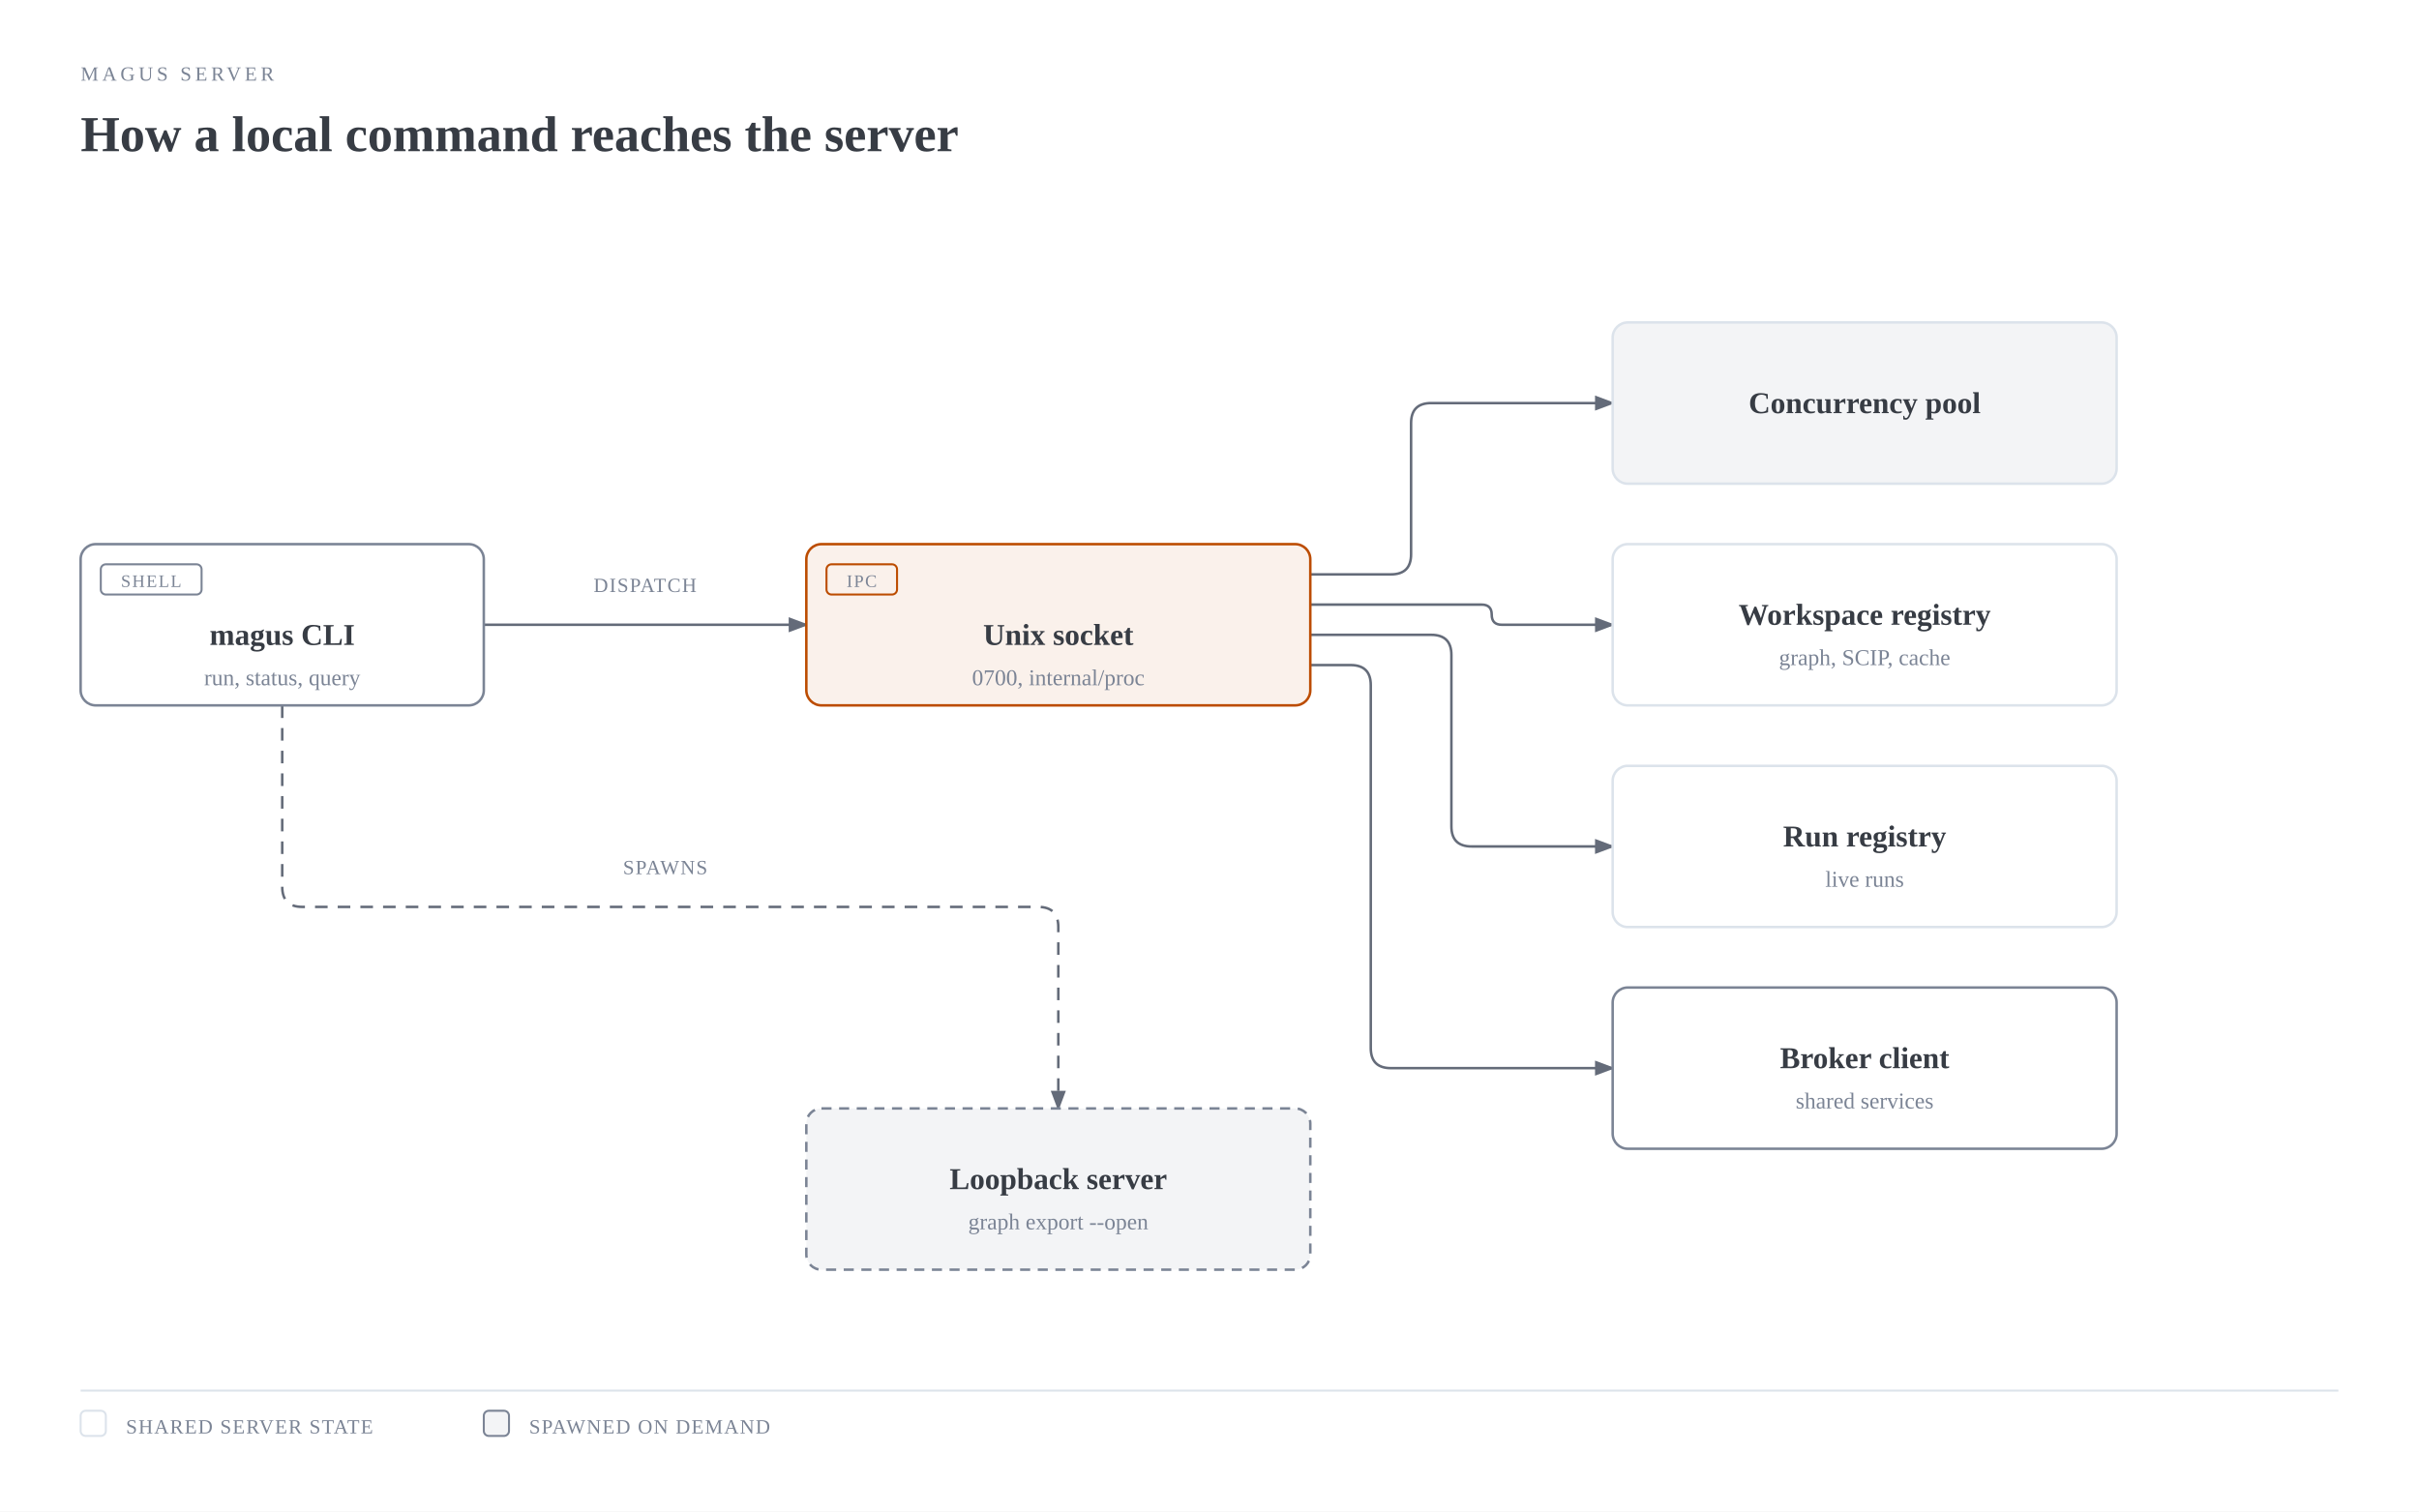
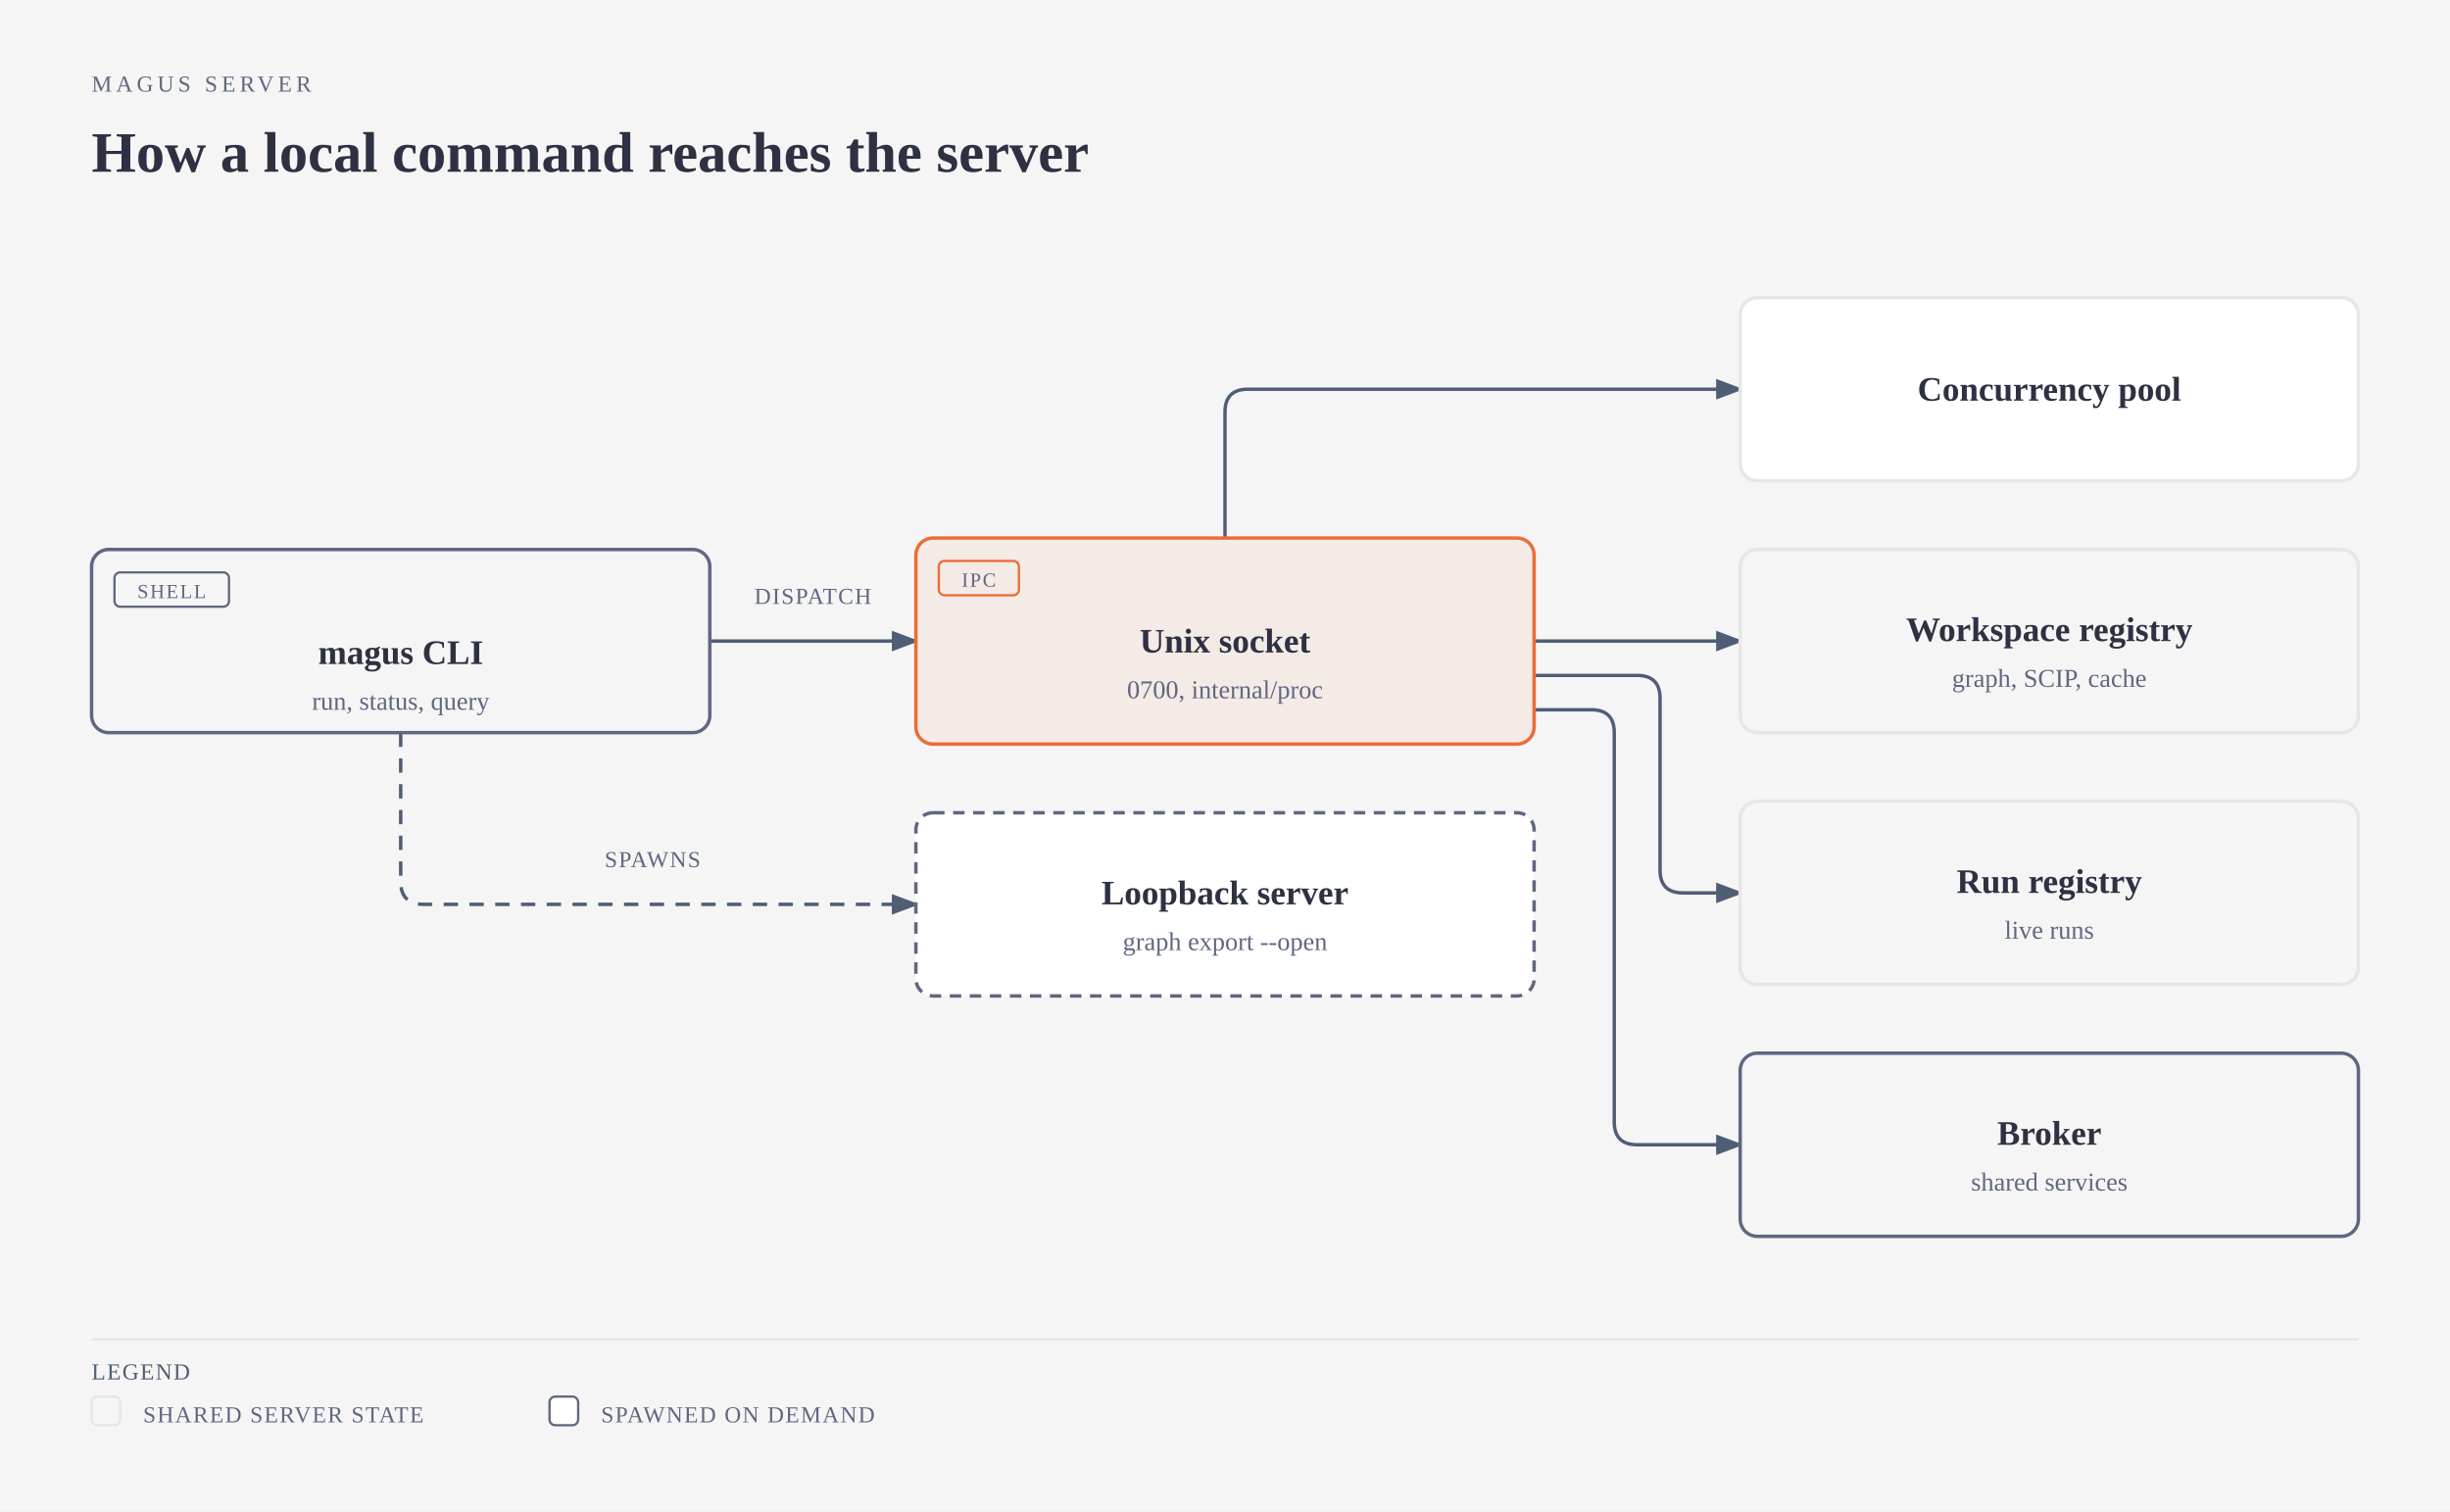
- <svg xmlns="http://www.w3.org/2000/svg" viewBox="0 0 960 600" width="960" height="600" role="img" aria-labelledby="server-socket-title server-socket-desc" class="magus-diagram">
+ <svg xmlns="http://www.w3.org/2000/svg" viewBox="0 0 856 528" width="856" height="528" role="img" aria-labelledby="server-socket-title server-socket-desc" class="magus-diagram">
  <defs>
    <marker id="server-socket-arrow-default" markerWidth="8" markerHeight="6" refX="7" refY="3" orient="auto">
-       <polygon points="0 0, 8 3, 0 6" fill="#646b79" />
+       <polygon points="0 0, 8 3, 0 6" fill="#4f5d75" />
    </marker>
    <marker id="server-socket-arrow-accent" markerWidth="8" markerHeight="6" refX="7" refY="3" orient="auto">
-       <polygon points="0 0, 8 3, 0 6" fill="#bc4c00" />
+       <polygon points="0 0, 8 3, 0 6" fill="#eb6c36" />
    </marker>
    <marker id="server-socket-arrow-link" markerWidth="8" markerHeight="6" refX="7" refY="3" orient="auto">
      <polygon points="0 0, 8 3, 0 6" fill="#2e5aa8" />
    </marker>
  </defs>
-   <rect width="100%" height="100%" fill="#ffffff" />
-   <text x="32" y="32" fill="#7b8495" font-size="8" font-family="var(--pico-font-family-monospace, monospace)" style="font-variant-ligatures:none" letter-spacing="0.18em">MAGUS SERVER</text>
-   <text x="32" y="60" fill="#373c44" font-size="20" font-weight="600" font-family="var(--pico-font-family, sans-serif)">How a local command reaches the server</text>
+   <rect width="100%" height="100%" fill="#f5f5f5" />
+   <text x="32" y="32" fill="#5f6780" font-size="8" font-family="var(--pico-font-family-monospace, monospace)" style="font-variant-ligatures:none" letter-spacing="0.18em">MAGUS SERVER</text>
+   <text x="32" y="60" fill="#2d3142" font-size="20" font-weight="600" font-family="var(--pico-font-family, sans-serif)">How a local command reaches the server</text>
  <g transform="translate(0,40)">
-     <path d="M 192 208 L 320 208" fill="none" stroke="#646b79" stroke-width="1" marker-end="url(#server-socket-arrow-default)" />
-     <path d="M 520 188 L 552 188 Q 560 188 560 180 L 560 128 Q 560 120 568 120 L 640 120" fill="none" stroke="#646b79" stroke-width="1" marker-end="url(#server-socket-arrow-default)" />
-     <path d="M 520 200 L 588 200 Q 592 200 592 204 L 592 204 Q 592 208 596 208 L 640 208" fill="none" stroke="#646b79" stroke-width="1" marker-end="url(#server-socket-arrow-default)" />
-     <path d="M 520 212 L 568 212 Q 576 212 576 220 L 576 288 Q 576 296 584 296 L 640 296" fill="none" stroke="#646b79" stroke-width="1" marker-end="url(#server-socket-arrow-default)" />
-     <path d="M 520 224 L 536 224 Q 544 224 544 232 L 544 376 Q 544 384 552 384 L 640 384" fill="none" stroke="#646b79" stroke-width="1" marker-end="url(#server-socket-arrow-default)" />
-     <path d="M 112 240 L 112 312 Q 112 320 120 320 L 412 320 Q 420 320 420 328 L 420 400" fill="none" stroke="#646b79" stroke-width="1" stroke-dasharray="5,4" marker-end="url(#server-socket-arrow-default)" />
-     <rect x="230" y="186" width="52" height="12" rx="2" fill="#ffffff" />
-     <text x="256" y="195" fill="#7b8495" font-size="8" font-family="var(--pico-font-family-monospace, monospace)" style="font-variant-ligatures:none" text-anchor="middle" letter-spacing="0.06em">DISPATCH</text>
-     <rect x="244" y="298" width="40" height="12" rx="2" fill="#ffffff" />
-     <text x="264" y="307" fill="#7b8495" font-size="8" font-family="var(--pico-font-family-monospace, monospace)" style="font-variant-ligatures:none" text-anchor="middle" letter-spacing="0.06em">SPAWNS</text>
-     <rect x="32" y="176" width="160" height="64" rx="6" fill="#ffffff" />
-     <rect x="32" y="176" width="160" height="64" rx="6" fill="#ffffff" stroke="#7b8495" stroke-width="1" />
-     <rect x="40" y="184" width="40" height="12" rx="2" fill="none" stroke="#7b8495" stroke-width="0.8" />
-     <text x="60" y="193" fill="#7b8495" font-size="7" font-family="var(--pico-font-family-monospace, monospace)" style="font-variant-ligatures:none" text-anchor="middle" letter-spacing="0.08em">SHELL</text>
-     <text x="112" y="216" fill="#373c44" font-size="12" font-weight="600" font-family="var(--pico-font-family, sans-serif)" text-anchor="middle">magus CLI</text>
-     <text x="112" y="232" fill="#7b8495" font-size="9" font-family="var(--pico-font-family-monospace, monospace)" style="font-variant-ligatures:none" text-anchor="middle">run, status, query</text>
-     <rect x="320" y="176" width="200" height="64" rx="6" fill="#ffffff" />
-     <rect x="320" y="176" width="200" height="64" rx="6" fill="rgba(188,76,0,0.08)" stroke="#bc4c00" stroke-width="1" />
-     <rect x="328" y="184" width="28" height="12" rx="2" fill="none" stroke="#bc4c00" stroke-width="0.8" />
-     <text x="342" y="193" fill="#7b8495" font-size="7" font-family="var(--pico-font-family-monospace, monospace)" style="font-variant-ligatures:none" text-anchor="middle" letter-spacing="0.08em">IPC</text>
-     <text x="420" y="216" fill="#373c44" font-size="12" font-weight="600" font-family="var(--pico-font-family, sans-serif)" text-anchor="middle">Unix socket</text>
-     <text x="420" y="232" fill="#7b8495" font-size="9" font-family="var(--pico-font-family-monospace, monospace)" style="font-variant-ligatures:none" text-anchor="middle">0700, internal/proc</text>
-     <rect x="640" y="88" width="200" height="64" rx="6" fill="#ffffff" />
-     <rect x="640" y="88" width="200" height="64" rx="6" fill="#f3f4f6" stroke="#dce3eb" stroke-width="1" />
-     <text x="740" y="124" fill="#373c44" font-size="12" font-weight="600" font-family="var(--pico-font-family, sans-serif)" text-anchor="middle">Concurrency pool</text>
-     <rect x="640" y="176" width="200" height="64" rx="6" fill="#ffffff" />
-     <rect x="640" y="176" width="200" height="64" rx="6" fill="#ffffff" stroke="#dce3eb" stroke-width="1" />
-     <text x="740" y="208" fill="#373c44" font-size="12" font-weight="600" font-family="var(--pico-font-family, sans-serif)" text-anchor="middle">Workspace registry</text>
-     <text x="740" y="224" fill="#7b8495" font-size="9" font-family="var(--pico-font-family-monospace, monospace)" style="font-variant-ligatures:none" text-anchor="middle">graph, SCIP, cache</text>
-     <rect x="640" y="264" width="200" height="64" rx="6" fill="#ffffff" />
-     <rect x="640" y="264" width="200" height="64" rx="6" fill="#ffffff" stroke="#dce3eb" stroke-width="1" />
-     <text x="740" y="296" fill="#373c44" font-size="12" font-weight="600" font-family="var(--pico-font-family, sans-serif)" text-anchor="middle">Run registry</text>
-     <text x="740" y="312" fill="#7b8495" font-size="9" font-family="var(--pico-font-family-monospace, monospace)" style="font-variant-ligatures:none" text-anchor="middle">live runs</text>
-     <rect x="640" y="352" width="200" height="64" rx="6" fill="#ffffff" />
-     <rect x="640" y="352" width="200" height="64" rx="6" fill="#ffffff" stroke="#7b8495" stroke-width="1" />
-     <text x="740" y="384" fill="#373c44" font-size="12" font-weight="600" font-family="var(--pico-font-family, sans-serif)" text-anchor="middle">Broker client</text>
-     <text x="740" y="400" fill="#7b8495" font-size="9" font-family="var(--pico-font-family-monospace, monospace)" style="font-variant-ligatures:none" text-anchor="middle">shared services</text>
-     <rect x="320" y="400" width="200" height="64" rx="6" fill="#ffffff" />
-     <rect x="320" y="400" width="200" height="64" rx="6" fill="#f3f4f6" stroke="#7b8495" stroke-width="1" stroke-dasharray="4,3" />
-     <text x="420" y="432" fill="#373c44" font-size="12" font-weight="600" font-family="var(--pico-font-family, sans-serif)" text-anchor="middle">Loopback server</text>
-     <text x="420" y="448" fill="#7b8495" font-size="9" font-family="var(--pico-font-family-monospace, monospace)" style="font-variant-ligatures:none" text-anchor="middle">graph export --open</text>
-     <line x1="32" y1="512" x2="928" y2="512" stroke="#dce3eb" stroke-width="0.8" />
-     <rect x="32" y="520" width="10" height="10" rx="2" fill="#ffffff" stroke="#dce3eb" stroke-width="0.8" />
-     <text x="50" y="529" fill="#7b8495" font-size="8" font-family="var(--pico-font-family-monospace, monospace)" style="font-variant-ligatures:none" letter-spacing="0.06em">SHARED SERVER STATE</text>
-     <rect x="192" y="520" width="10" height="10" rx="2" fill="#f3f4f6" stroke="#7b8495" stroke-width="0.8" />
-     <text x="210" y="529" fill="#7b8495" font-size="8" font-family="var(--pico-font-family-monospace, monospace)" style="font-variant-ligatures:none" letter-spacing="0.06em">SPAWNED ON DEMAND</text>
+     <path data-edge="external:magus CLI-&gt;internal/proc" id="server-socket-edge-external_3amagus_20CLI-internal_2fproc" d="M 248 184 L 320 184" fill="none" stroke="#4f5d75" stroke-width="1.2" marker-end="url(#server-socket-arrow-default)" />
+     <path data-edge="external:magus CLI-&gt;internal/share" id="server-socket-edge-external_3amagus_20CLI-internal_2fshare" d="M 140 216 L 140 268 Q 140 276 148 276 L 320 276" fill="none" stroke="#4f5d75" stroke-width="1.2" stroke-dasharray="5,4" marker-end="url(#server-socket-arrow-default)" />
+     <path data-edge="internal/proc-&gt;external:Concurrency pool" id="server-socket-edge-internal_2fproc-external_3aConcurrency_20pool" d="M 428 148 L 428 104 Q 428 96 436 96 L 608 96" fill="none" stroke="#4f5d75" stroke-width="1.2" marker-end="url(#server-socket-arrow-default)" />
+     <path data-edge="internal/proc-&gt;external:Workspace registry" id="server-socket-edge-internal_2fproc-external_3aWorkspace_20registry" d="M 536 184 L 608 184" fill="none" stroke="#4f5d75" stroke-width="1.2" marker-end="url(#server-socket-arrow-default)" />
+     <path data-edge="internal/proc-&gt;external:Run registry" id="server-socket-edge-internal_2fproc-external_3aRun_20registry" d="M 536 196 L 572 196 Q 580 196 580 204 L 580 264 Q 580 272 588 272 L 608 272" fill="none" stroke="#4f5d75" stroke-width="1.2" marker-end="url(#server-socket-arrow-default)" />
+     <path data-edge="internal/proc-&gt;external:Broker" id="server-socket-edge-internal_2fproc-external_3aBroker" d="M 536 208 L 556 208 Q 564 208 564 216 L 564 352 Q 564 360 572 360 L 608 360" fill="none" stroke="#4f5d75" stroke-width="1.2" marker-end="url(#server-socket-arrow-default)" />
+     <rect x="258" y="162" width="52" height="12" rx="2" fill="#f5f5f5" />
+     <text x="284" y="171" fill="#5f6780" font-size="8" font-family="var(--pico-font-family-monospace, monospace)" style="font-variant-ligatures:none" text-anchor="middle" letter-spacing="0.06em">DISPATCH</text>
+     <rect x="208" y="254" width="40" height="12" rx="2" fill="#f5f5f5" />
+     <text x="228" y="263" fill="#5f6780" font-size="8" font-family="var(--pico-font-family-monospace, monospace)" style="font-variant-ligatures:none" text-anchor="middle" letter-spacing="0.06em">SPAWNS</text>
+     <g data-node="external:magus CLI">
+       <rect x="32" y="152" width="216" height="64" rx="6" fill="#f5f5f5" />
+       <rect x="32" y="152" width="216" height="64" rx="6" fill="#f5f5f5" stroke="#5f6780" stroke-width="1.2" />
+       <rect x="40" y="160" width="40" height="12" rx="2" fill="none" stroke="#5f6780" stroke-width="0.8" />
+       <text x="60" y="169" fill="#5f6780" font-size="7" font-family="var(--pico-font-family-monospace, monospace)" style="font-variant-ligatures:none" text-anchor="middle" letter-spacing="0.08em">SHELL</text>
+       <text x="140" y="192" fill="#2d3142" font-size="12" font-weight="600" font-family="var(--pico-font-family, sans-serif)" text-anchor="middle">magus CLI</text>
+       <text x="140" y="208" fill="#5f6780" font-size="9" font-family="var(--pico-font-family-monospace, monospace)" style="font-variant-ligatures:none" text-anchor="middle">run, status, query</text>
+     </g>
+     <g data-node="internal/proc" data-anchor="internal/proc">
+       <rect x="320" y="148" width="216" height="72" rx="6" fill="#f5f5f5" />
+       <rect x="320" y="148" width="216" height="72" rx="6" fill="#f4eae6" stroke="#eb6c36" stroke-width="1.2" />
+       <rect x="328" y="156" width="28" height="12" rx="2" fill="none" stroke="#eb6c36" stroke-width="0.8" />
+       <text x="342" y="165" fill="#5f6780" font-size="7" font-family="var(--pico-font-family-monospace, monospace)" style="font-variant-ligatures:none" text-anchor="middle" letter-spacing="0.08em">IPC</text>
+       <text x="428" y="188" fill="#2d3142" font-size="12" font-weight="600" font-family="var(--pico-font-family, sans-serif)" text-anchor="middle">Unix socket</text>
+       <text x="428" y="204" fill="#5f6780" font-size="9" font-family="var(--pico-font-family-monospace, monospace)" style="font-variant-ligatures:none" text-anchor="middle">0700, internal/proc</text>
+     </g>
+     <g data-node="internal/share" data-anchor="internal/share">
+       <rect x="320" y="244" width="216" height="64" rx="6" fill="#f5f5f5" />
+       <rect x="320" y="244" width="216" height="64" rx="6" fill="#ffffff" stroke="#5f6780" stroke-width="1.2" stroke-dasharray="4,3" />
+       <text x="428" y="276" fill="#2d3142" font-size="12" font-weight="600" font-family="var(--pico-font-family, sans-serif)" text-anchor="middle">Loopback server</text>
+       <text x="428" y="292" fill="#5f6780" font-size="9" font-family="var(--pico-font-family-monospace, monospace)" style="font-variant-ligatures:none" text-anchor="middle">graph export --open</text>
+     </g>
+     <g data-node="external:Concurrency pool">
+       <rect x="608" y="64" width="216" height="64" rx="6" fill="#f5f5f5" />
+       <rect x="608" y="64" width="216" height="64" rx="6" fill="#ffffff" stroke="#e6e6e8" stroke-width="1.2" />
+       <text x="716" y="100" fill="#2d3142" font-size="12" font-weight="600" font-family="var(--pico-font-family, sans-serif)" text-anchor="middle">Concurrency pool</text>
+     </g>
+     <g data-node="external:Workspace registry">
+       <rect x="608" y="152" width="216" height="64" rx="6" fill="#f5f5f5" />
+       <rect x="608" y="152" width="216" height="64" rx="6" fill="#f5f5f5" stroke="#e6e6e8" stroke-width="1.2" />
+       <text x="716" y="184" fill="#2d3142" font-size="12" font-weight="600" font-family="var(--pico-font-family, sans-serif)" text-anchor="middle">Workspace registry</text>
+       <text x="716" y="200" fill="#5f6780" font-size="9" font-family="var(--pico-font-family-monospace, monospace)" style="font-variant-ligatures:none" text-anchor="middle">graph, SCIP, cache</text>
+     </g>
+     <g data-node="external:Run registry">
+       <rect x="608" y="240" width="216" height="64" rx="6" fill="#f5f5f5" />
+       <rect x="608" y="240" width="216" height="64" rx="6" fill="#f5f5f5" stroke="#e6e6e8" stroke-width="1.2" />
+       <text x="716" y="272" fill="#2d3142" font-size="12" font-weight="600" font-family="var(--pico-font-family, sans-serif)" text-anchor="middle">Run registry</text>
+       <text x="716" y="288" fill="#5f6780" font-size="9" font-family="var(--pico-font-family-monospace, monospace)" style="font-variant-ligatures:none" text-anchor="middle">live runs</text>
+     </g>
+     <g data-node="external:Broker">
+       <rect x="608" y="328" width="216" height="64" rx="6" fill="#f5f5f5" />
+       <rect x="608" y="328" width="216" height="64" rx="6" fill="#f5f5f5" stroke="#5f6780" stroke-width="1.2" />
+       <text x="716" y="360" fill="#2d3142" font-size="12" font-weight="600" font-family="var(--pico-font-family, sans-serif)" text-anchor="middle">Broker</text>
+       <text x="716" y="376" fill="#5f6780" font-size="9" font-family="var(--pico-font-family-monospace, monospace)" style="font-variant-ligatures:none" text-anchor="middle">shared services</text>
+     </g>
+     <line x1="32" y1="428" x2="824" y2="428" stroke="#e6e6e8" stroke-width="0.8" />
+     <text x="32" y="442" fill="#4f5d75" font-size="8" font-family="var(--pico-font-family-monospace, monospace)" style="font-variant-ligatures:none" letter-spacing="0.06em">LEGEND</text>
+     <rect x="32" y="448" width="10" height="10" rx="2" fill="#f5f5f5" stroke="#e6e6e8" stroke-width="0.8" />
+     <text x="50" y="457" fill="#5f6780" font-size="8" font-family="var(--pico-font-family-monospace, monospace)" style="font-variant-ligatures:none" letter-spacing="0.06em">SHARED SERVER STATE</text>
+     <rect x="192" y="448" width="10" height="10" rx="2" fill="#ffffff" stroke="#5f6780" stroke-width="0.8" />
+     <text x="210" y="457" fill="#5f6780" font-size="8" font-family="var(--pico-font-family-monospace, monospace)" style="font-variant-ligatures:none" letter-spacing="0.06em">SPAWNED ON DEMAND</text>
  </g>
</svg>
